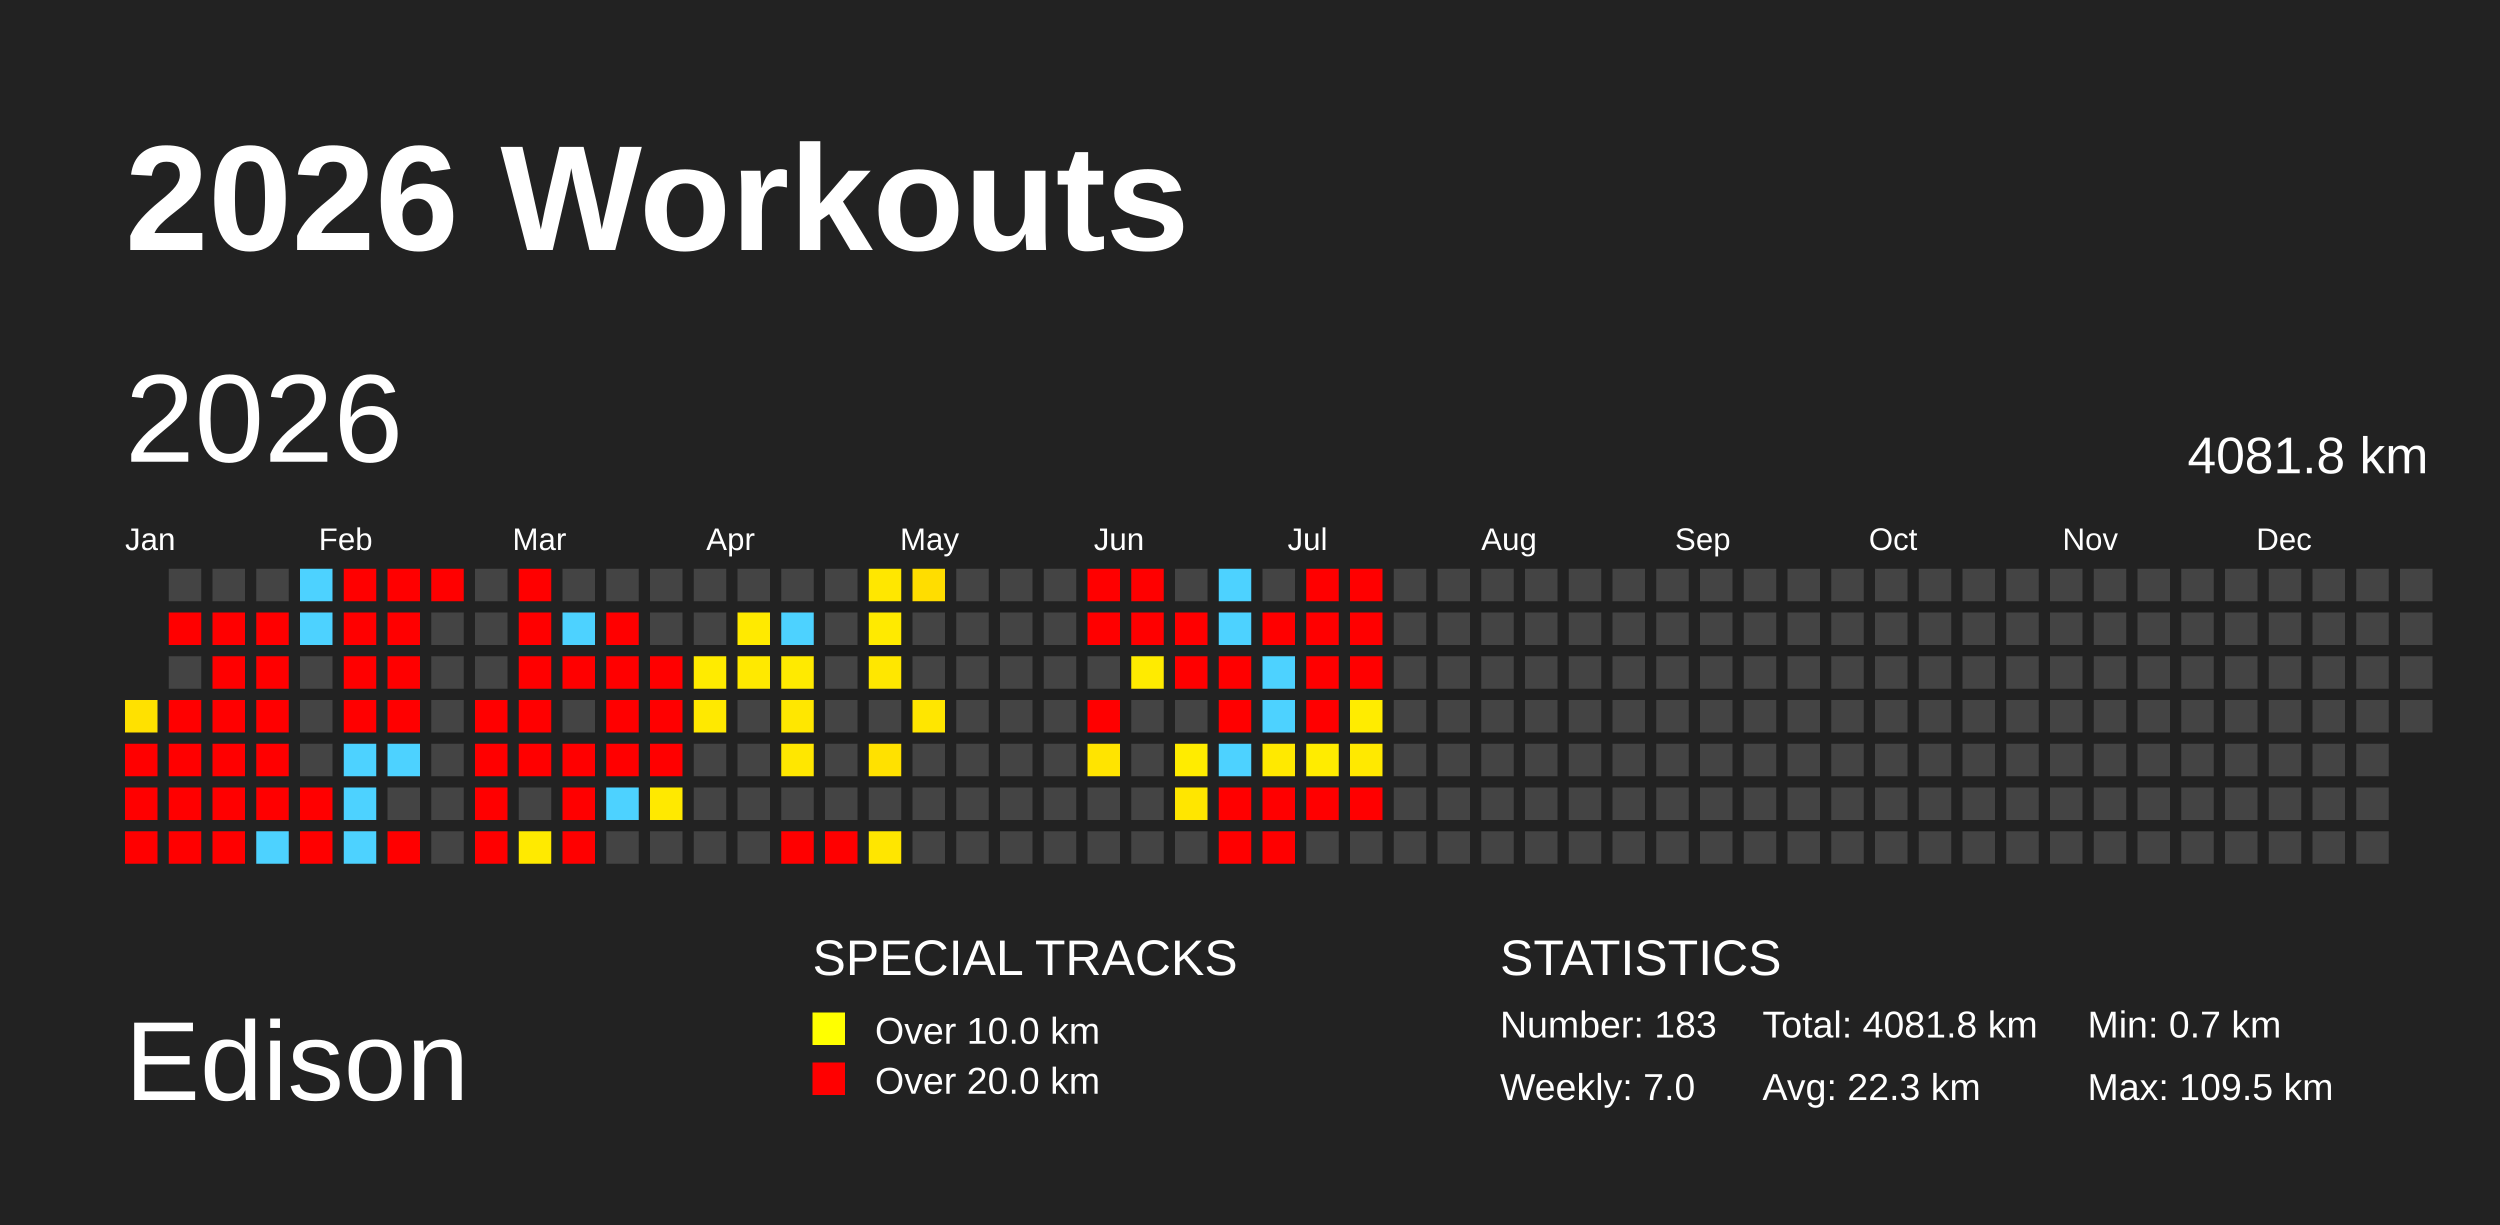
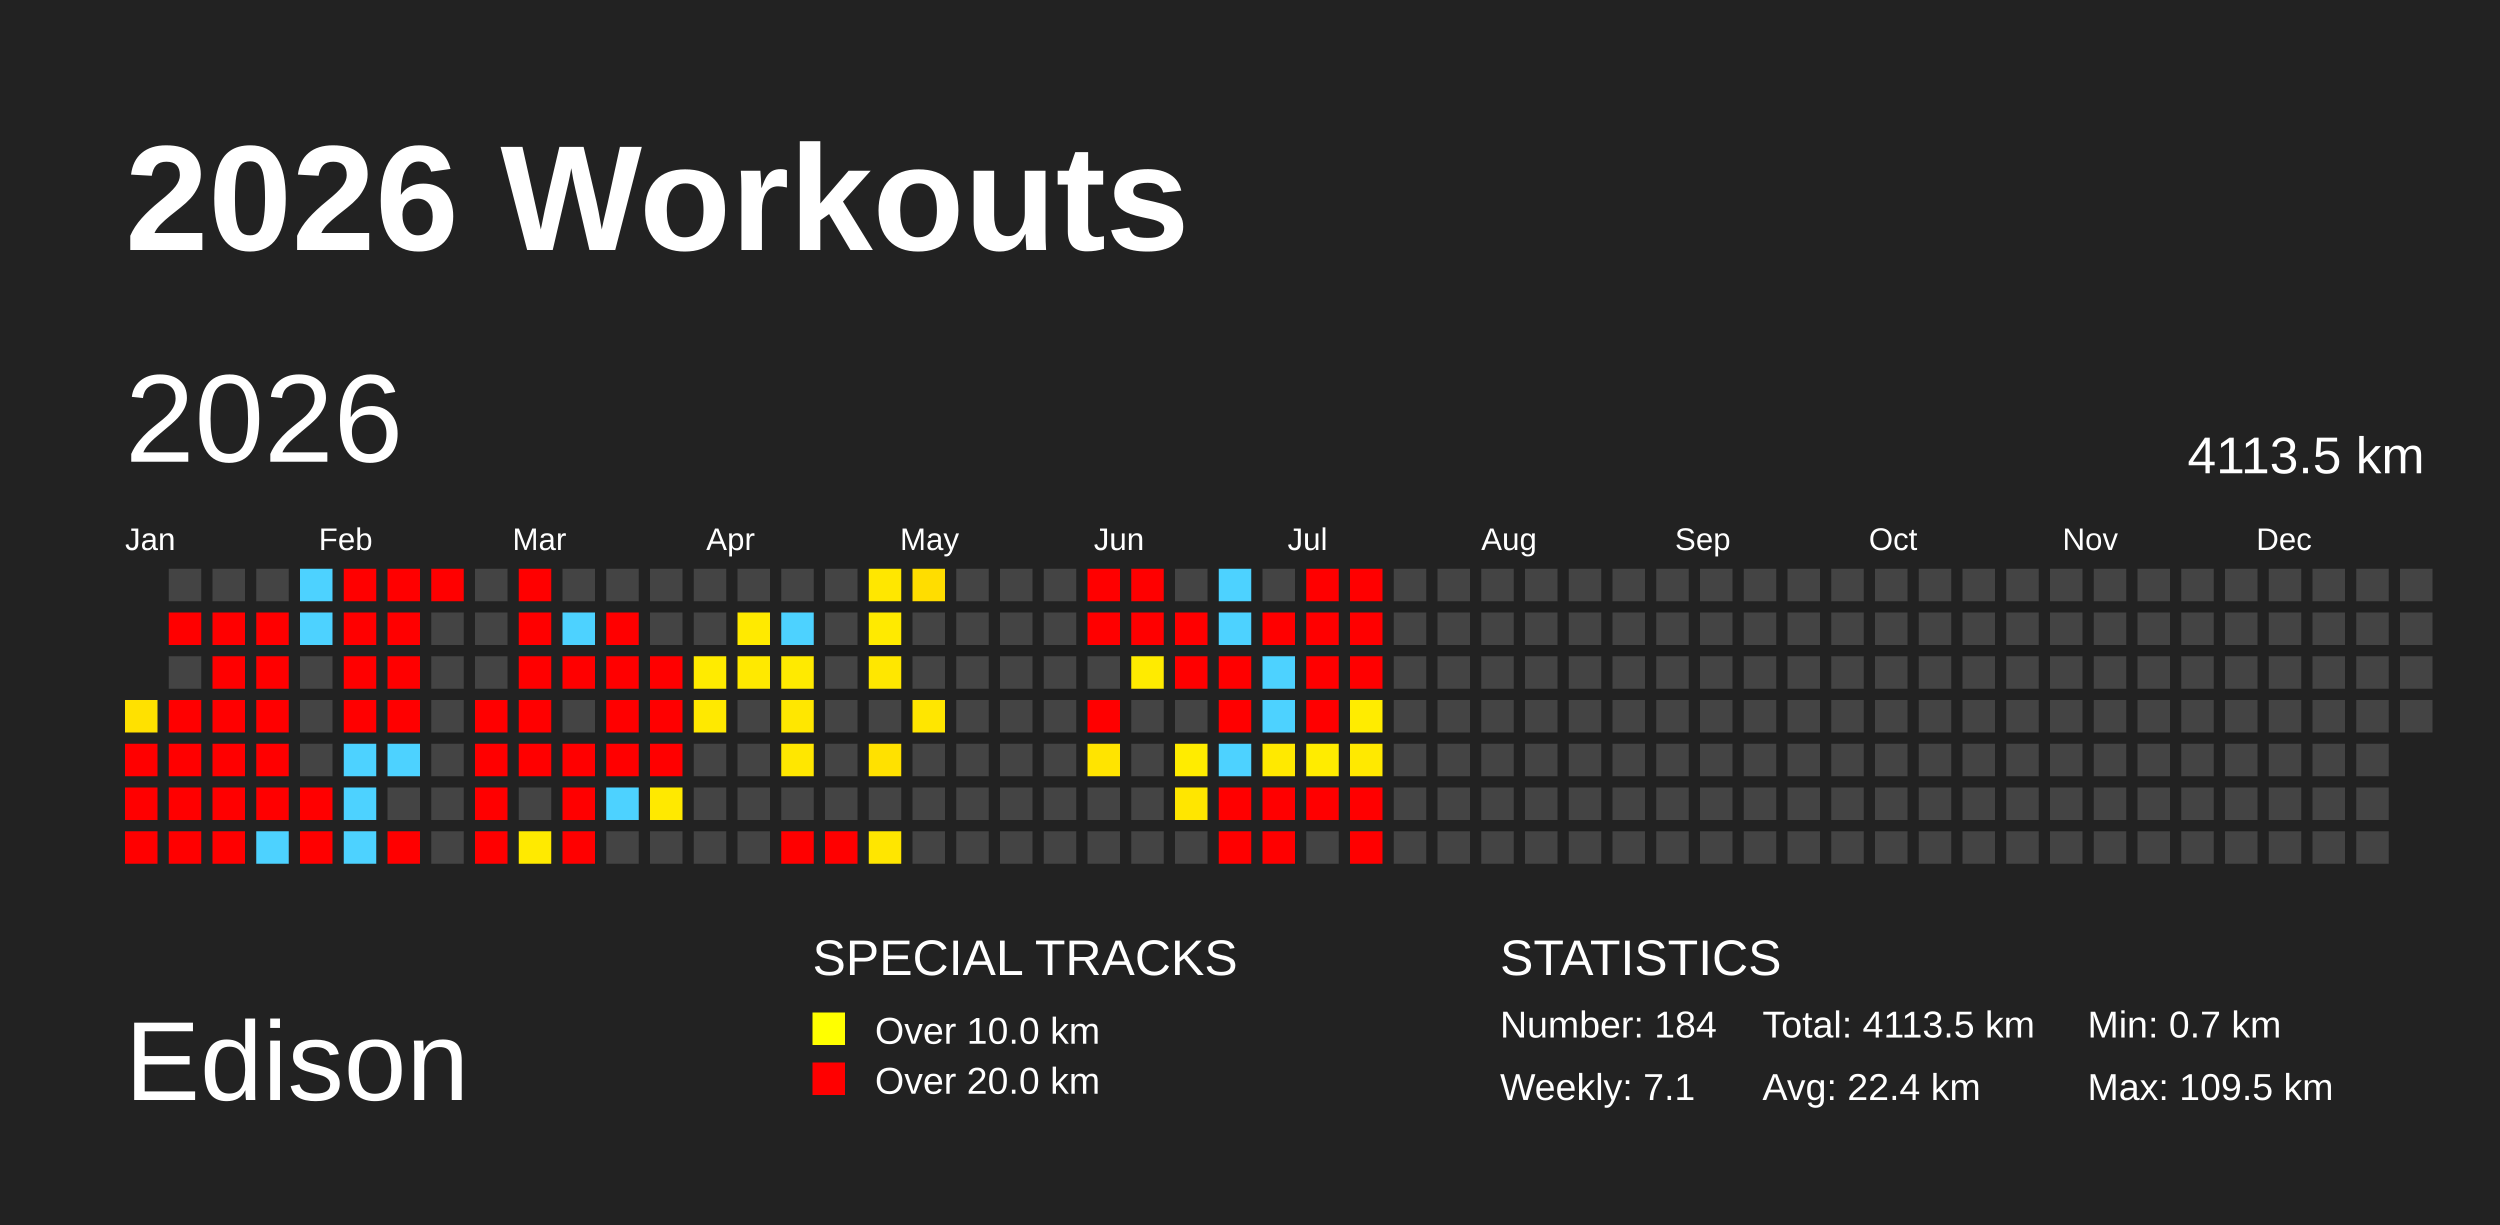
<svg xmlns="http://www.w3.org/2000/svg" baseProfile="full" height="98mm" version="1.1" viewBox="0,0,200,98" width="200mm">
  <defs />
  <rect fill="#222222" height="98" width="200" x="0" y="0" />
  <text fill="#FFFFFF" style="font-size:12px; font-family:Arial; font-weight:bold;" x="10" y="20">2026 Workouts</text>
  <text fill="#FFFFFF" style="font-size:9px; font-family:Arial" x="10" y="88">Edison</text>
  <text fill="#FFFFFF" style="font-size:4px; font-family:Arial" x="65" y="78">SPECIAL TRACKS</text>
  <rect fill="yellow" height="2.6" width="2.6" x="65" y="81" />
  <text fill="#FFFFFF" style="font-size:3px; font-family:Arial" x="70" y="83.5">Over 10.0 km</text>
  <rect fill="red" height="2.6" width="2.6" x="65" y="85" />
  <text fill="#FFFFFF" style="font-size:3px; font-family:Arial" x="70" y="87.5">Over 20.0 km</text>
  <text fill="#FFFFFF" style="font-size:4px; font-family:Arial" x="120" y="78">STATISTICS</text>
-   <text fill="#FFFFFF" style="font-size:3px; font-family:Arial" x="120" y="83">Number: 183</text>
-   <text fill="#FFFFFF" style="font-size:3px; font-family:Arial" x="120" y="88">Weekly: 7.0</text>
-   <text fill="#FFFFFF" style="font-size:3px; font-family:Arial" x="141" y="83">Total: 4081.8 km</text>
-   <text fill="#FFFFFF" style="font-size:3px; font-family:Arial" x="141" y="88">Avg: 22.3 km</text>
+   <text fill="#FFFFFF" style="font-size:3px; font-family:Arial" x="120" y="83">Number: 184</text>
+   <text fill="#FFFFFF" style="font-size:3px; font-family:Arial" x="120" y="88">Weekly: 7.1</text>
+   <text fill="#FFFFFF" style="font-size:3px; font-family:Arial" x="141" y="83">Total: 4113.5 km</text>
+   <text fill="#FFFFFF" style="font-size:3px; font-family:Arial" x="141" y="88">Avg: 22.4 km</text>
  <text fill="#FFFFFF" style="font-size:3px; font-family:Arial" x="167" y="83">Min: 0.7 km</text>
  <text fill="#FFFFFF" style="font-size:3px; font-family:Arial" x="167" y="88">Max: 109.5 km</text>
  <text dominant-baseline="hanging" fill="#FFFFFF" style="font-size:10.0px; font-family:Arial;" x="10" y="30">2026</text>
-   <text dominant-baseline="hanging" fill="#FFFFFF" style="font-size:4.125px; font-family:Arial;" x="175" y="35">4081.8 km</text>
+   <text dominant-baseline="hanging" fill="#FFFFFF" style="font-size:4.125px; font-family:Arial;" x="175" y="35">4113.5 km</text>
  <text fill="#FFFFFF" style="font-size:2.5px; font-family:Arial" x="10.0" y="44">Jan</text>
  <text fill="#FFFFFF" style="font-size:2.5px; font-family:Arial" x="25.5" y="44">Feb</text>
  <text fill="#FFFFFF" style="font-size:2.5px; font-family:Arial" x="41.0" y="44">Mar</text>
  <text fill="#FFFFFF" style="font-size:2.5px; font-family:Arial" x="56.5" y="44">Apr</text>
  <text fill="#FFFFFF" style="font-size:2.5px; font-family:Arial" x="72.0" y="44">May</text>
  <text fill="#FFFFFF" style="font-size:2.5px; font-family:Arial" x="87.5" y="44">Jun</text>
  <text fill="#FFFFFF" style="font-size:2.5px; font-family:Arial" x="103.0" y="44">Jul</text>
  <text fill="#FFFFFF" style="font-size:2.5px; font-family:Arial" x="118.5" y="44">Aug</text>
  <text fill="#FFFFFF" style="font-size:2.5px; font-family:Arial" x="134.0" y="44">Sep</text>
  <text fill="#FFFFFF" style="font-size:2.5px; font-family:Arial" x="149.5" y="44">Oct</text>
  <text fill="#FFFFFF" style="font-size:2.5px; font-family:Arial" x="165.0" y="44">Nov</text>
  <text fill="#FFFFFF" style="font-size:2.5px; font-family:Arial" x="180.5" y="44">Dec</text>
  <rect fill="#ffe100" height="2.6" width="2.6" x="10.0" y="56.0" />
  <rect fill="red" height="2.6" width="2.6" x="10.0" y="59.5" />
  <rect fill="red" height="2.6" width="2.6" x="10.0" y="63.0" />
  <rect fill="red" height="2.6" width="2.6" x="10.0" y="66.5" />
  <rect fill="#444444" height="2.6" width="2.6" x="13.5" y="45.5" />
  <rect fill="red" height="2.6" width="2.6" x="13.5" y="49.0" />
  <rect fill="#444444" height="2.6" width="2.6" x="13.5" y="52.5" />
  <rect fill="red" height="2.6" width="2.6" x="13.5" y="56.0" />
  <rect fill="red" height="2.6" width="2.6" x="13.5" y="59.5" />
  <rect fill="red" height="2.6" width="2.6" x="13.5" y="63.0" />
  <rect fill="red" height="2.6" width="2.6" x="13.5" y="66.5" />
  <rect fill="#444444" height="2.6" width="2.6" x="17.0" y="45.5" />
  <rect fill="red" height="2.6" width="2.6" x="17.0" y="49.0" />
  <rect fill="red" height="2.6" width="2.6" x="17.0" y="52.5" />
  <rect fill="red" height="2.6" width="2.6" x="17.0" y="56.0" />
  <rect fill="red" height="2.6" width="2.6" x="17.0" y="59.5" />
  <rect fill="red" height="2.6" width="2.6" x="17.0" y="63.0" />
  <rect fill="red" height="2.6" width="2.6" x="17.0" y="66.5" />
  <rect fill="#444444" height="2.6" width="2.6" x="20.5" y="45.5" />
  <rect fill="red" height="2.6" width="2.6" x="20.5" y="49.0" />
  <rect fill="red" height="2.6" width="2.6" x="20.5" y="52.5" />
  <rect fill="red" height="2.6" width="2.6" x="20.5" y="56.0" />
  <rect fill="red" height="2.6" width="2.6" x="20.5" y="59.5" />
  <rect fill="red" height="2.6" width="2.6" x="20.5" y="63.0" />
  <rect fill="#4dd2ff" height="2.6" width="2.6" x="20.5" y="66.5" />
  <rect fill="#4dd2ff" height="2.6" width="2.6" x="24.0" y="45.5" />
  <rect fill="#4dd2ff" height="2.6" width="2.6" x="24.0" y="49.0" />
  <rect fill="#444444" height="2.6" width="2.6" x="24.0" y="52.5" />
  <rect fill="#444444" height="2.6" width="2.6" x="24.0" y="56.0" />
  <rect fill="#444444" height="2.6" width="2.6" x="24.0" y="59.5" />
  <rect fill="red" height="2.6" width="2.6" x="24.0" y="63.0" />
  <rect fill="red" height="2.6" width="2.6" x="24.0" y="66.5" />
  <rect fill="red" height="2.6" width="2.6" x="27.5" y="45.5" />
  <rect fill="red" height="2.6" width="2.6" x="27.5" y="49.0" />
  <rect fill="red" height="2.6" width="2.6" x="27.5" y="52.5" />
  <rect fill="red" height="2.6" width="2.6" x="27.5" y="56.0" />
  <rect fill="#4dd2ff" height="2.6" width="2.6" x="27.5" y="59.5" />
  <rect fill="#4dd2ff" height="2.6" width="2.6" x="27.5" y="63.0" />
  <rect fill="#4dd2ff" height="2.6" width="2.6" x="27.5" y="66.5" />
  <rect fill="red" height="2.6" width="2.6" x="31.0" y="45.5" />
  <rect fill="red" height="2.6" width="2.6" x="31.0" y="49.0" />
  <rect fill="red" height="2.6" width="2.6" x="31.0" y="52.5" />
  <rect fill="red" height="2.6" width="2.6" x="31.0" y="56.0" />
  <rect fill="#4dd2ff" height="2.6" width="2.6" x="31.0" y="59.5" />
  <rect fill="#444444" height="2.6" width="2.6" x="31.0" y="63.0" />
  <rect fill="red" height="2.6" width="2.6" x="31.0" y="66.5" />
  <rect fill="red" height="2.6" width="2.6" x="34.5" y="45.5" />
  <rect fill="#444444" height="2.6" width="2.6" x="34.5" y="49.0" />
  <rect fill="#444444" height="2.6" width="2.6" x="34.5" y="52.5" />
  <rect fill="#444444" height="2.6" width="2.6" x="34.5" y="56.0" />
  <rect fill="#444444" height="2.6" width="2.6" x="34.5" y="59.5" />
  <rect fill="#444444" height="2.6" width="2.6" x="34.5" y="63.0" />
  <rect fill="#444444" height="2.6" width="2.6" x="34.5" y="66.5" />
  <rect fill="#444444" height="2.6" width="2.6" x="38.0" y="45.5" />
  <rect fill="#444444" height="2.6" width="2.6" x="38.0" y="49.0" />
  <rect fill="#444444" height="2.6" width="2.6" x="38.0" y="52.5" />
  <rect fill="red" height="2.6" width="2.6" x="38.0" y="56.0" />
  <rect fill="red" height="2.6" width="2.6" x="38.0" y="59.5" />
  <rect fill="red" height="2.6" width="2.6" x="38.0" y="63.0" />
  <rect fill="red" height="2.6" width="2.6" x="38.0" y="66.5" />
  <rect fill="red" height="2.6" width="2.6" x="41.5" y="45.5" />
  <rect fill="red" height="2.6" width="2.6" x="41.5" y="49.0" />
  <rect fill="red" height="2.6" width="2.6" x="41.5" y="52.5" />
  <rect fill="red" height="2.6" width="2.6" x="41.5" y="56.0" />
  <rect fill="red" height="2.6" width="2.6" x="41.5" y="59.5" />
  <rect fill="#444444" height="2.6" width="2.6" x="41.5" y="63.0" />
  <rect fill="#ffea00" height="2.6" width="2.6" x="41.5" y="66.5" />
  <rect fill="#444444" height="2.6" width="2.6" x="45.0" y="45.5" />
  <rect fill="#4dd2ff" height="2.6" width="2.6" x="45.0" y="49.0" />
  <rect fill="red" height="2.6" width="2.6" x="45.0" y="52.5" />
  <rect fill="#444444" height="2.6" width="2.6" x="45.0" y="56.0" />
  <rect fill="red" height="2.6" width="2.6" x="45.0" y="59.5" />
  <rect fill="red" height="2.6" width="2.6" x="45.0" y="63.0" />
  <rect fill="red" height="2.6" width="2.6" x="45.0" y="66.5" />
  <rect fill="#444444" height="2.6" width="2.6" x="48.5" y="45.5" />
  <rect fill="red" height="2.6" width="2.6" x="48.5" y="49.0" />
  <rect fill="red" height="2.6" width="2.6" x="48.5" y="52.5" />
  <rect fill="red" height="2.6" width="2.6" x="48.5" y="56.0" />
  <rect fill="red" height="2.6" width="2.6" x="48.5" y="59.5" />
  <rect fill="#4dd2ff" height="2.6" width="2.6" x="48.5" y="63.0" />
  <rect fill="#444444" height="2.6" width="2.6" x="48.5" y="66.5" />
  <rect fill="#444444" height="2.6" width="2.6" x="52.0" y="45.5" />
  <rect fill="#444444" height="2.6" width="2.6" x="52.0" y="49.0" />
  <rect fill="red" height="2.6" width="2.6" x="52.0" y="52.5" />
  <rect fill="red" height="2.6" width="2.6" x="52.0" y="56.0" />
  <rect fill="red" height="2.6" width="2.6" x="52.0" y="59.5" />
  <rect fill="#ffe900" height="2.6" width="2.6" x="52.0" y="63.0" />
  <rect fill="#444444" height="2.6" width="2.6" x="52.0" y="66.5" />
  <rect fill="#444444" height="2.6" width="2.6" x="55.5" y="45.5" />
  <rect fill="#444444" height="2.6" width="2.6" x="55.5" y="49.0" />
  <rect fill="#ffeb00" height="2.6" width="2.6" x="55.5" y="52.5" />
  <rect fill="#ffe900" height="2.6" width="2.6" x="55.5" y="56.0" />
  <rect fill="#444444" height="2.6" width="2.6" x="55.5" y="59.5" />
  <rect fill="#444444" height="2.6" width="2.6" x="55.5" y="63.0" />
  <rect fill="#444444" height="2.6" width="2.6" x="55.5" y="66.5" />
  <rect fill="#444444" height="2.6" width="2.6" x="59.0" y="45.5" />
  <rect fill="#ffea00" height="2.6" width="2.6" x="59.0" y="49.0" />
  <rect fill="#ffe900" height="2.6" width="2.6" x="59.0" y="52.5" />
  <rect fill="#444444" height="2.6" width="2.6" x="59.0" y="56.0" />
  <rect fill="#444444" height="2.6" width="2.6" x="59.0" y="59.5" />
  <rect fill="#444444" height="2.6" width="2.6" x="59.0" y="63.0" />
  <rect fill="#444444" height="2.6" width="2.6" x="59.0" y="66.5" />
  <rect fill="#444444" height="2.6" width="2.6" x="62.5" y="45.5" />
  <rect fill="#4dd2ff" height="2.6" width="2.6" x="62.5" y="49.0" />
  <rect fill="#ffea00" height="2.6" width="2.6" x="62.5" y="52.5" />
  <rect fill="#ffe700" height="2.6" width="2.6" x="62.5" y="56.0" />
  <rect fill="#ffe700" height="2.6" width="2.6" x="62.5" y="59.5" />
  <rect fill="#444444" height="2.6" width="2.6" x="62.5" y="63.0" />
  <rect fill="red" height="2.6" width="2.6" x="62.5" y="66.5" />
  <rect fill="#444444" height="2.6" width="2.6" x="66.0" y="45.5" />
  <rect fill="#444444" height="2.6" width="2.6" x="66.0" y="49.0" />
  <rect fill="#444444" height="2.6" width="2.6" x="66.0" y="52.5" />
  <rect fill="#444444" height="2.6" width="2.6" x="66.0" y="56.0" />
  <rect fill="#444444" height="2.6" width="2.6" x="66.0" y="59.5" />
  <rect fill="#444444" height="2.6" width="2.6" x="66.0" y="63.0" />
  <rect fill="red" height="2.6" width="2.6" x="66.0" y="66.5" />
  <rect fill="#ffe700" height="2.6" width="2.6" x="69.5" y="45.5" />
  <rect fill="#ffea00" height="2.6" width="2.6" x="69.5" y="49.0" />
  <rect fill="#ffe700" height="2.6" width="2.6" x="69.5" y="52.5" />
  <rect fill="#444444" height="2.6" width="2.6" x="69.5" y="56.0" />
  <rect fill="#ffe100" height="2.6" width="2.6" x="69.5" y="59.5" />
  <rect fill="#444444" height="2.6" width="2.6" x="69.5" y="63.0" />
  <rect fill="#ffe600" height="2.6" width="2.6" x="69.5" y="66.5" />
  <rect fill="#ffdd00" height="2.6" width="2.6" x="73.0" y="45.5" />
  <rect fill="#444444" height="2.6" width="2.6" x="73.0" y="49.0" />
  <rect fill="#444444" height="2.6" width="2.6" x="73.0" y="52.5" />
  <rect fill="#ffe600" height="2.6" width="2.6" x="73.0" y="56.0" />
  <rect fill="#444444" height="2.6" width="2.6" x="73.0" y="59.5" />
  <rect fill="#444444" height="2.6" width="2.6" x="73.0" y="63.0" />
  <rect fill="#444444" height="2.6" width="2.6" x="73.0" y="66.5" />
  <rect fill="#444444" height="2.6" width="2.6" x="76.5" y="45.5" />
  <rect fill="#444444" height="2.6" width="2.6" x="76.5" y="49.0" />
  <rect fill="#444444" height="2.6" width="2.6" x="76.5" y="52.5" />
  <rect fill="#444444" height="2.6" width="2.6" x="76.5" y="56.0" />
  <rect fill="#444444" height="2.6" width="2.6" x="76.5" y="59.5" />
  <rect fill="#444444" height="2.6" width="2.6" x="76.5" y="63.0" />
  <rect fill="#444444" height="2.6" width="2.6" x="76.5" y="66.5" />
  <rect fill="#444444" height="2.6" width="2.6" x="80.0" y="45.5" />
  <rect fill="#444444" height="2.6" width="2.6" x="80.0" y="49.0" />
  <rect fill="#444444" height="2.6" width="2.6" x="80.0" y="52.5" />
  <rect fill="#444444" height="2.6" width="2.6" x="80.0" y="56.0" />
  <rect fill="#444444" height="2.6" width="2.6" x="80.0" y="59.5" />
  <rect fill="#444444" height="2.6" width="2.6" x="80.0" y="63.0" />
  <rect fill="#444444" height="2.6" width="2.6" x="80.0" y="66.5" />
  <rect fill="#444444" height="2.6" width="2.6" x="83.5" y="45.5" />
  <rect fill="#444444" height="2.6" width="2.6" x="83.5" y="49.0" />
  <rect fill="#444444" height="2.6" width="2.6" x="83.5" y="52.5" />
  <rect fill="#444444" height="2.6" width="2.6" x="83.5" y="56.0" />
  <rect fill="#444444" height="2.6" width="2.6" x="83.5" y="59.5" />
  <rect fill="#444444" height="2.6" width="2.6" x="83.5" y="63.0" />
  <rect fill="#444444" height="2.6" width="2.6" x="83.5" y="66.5" />
  <rect fill="red" height="2.6" width="2.6" x="87.0" y="45.5" />
  <rect fill="red" height="2.6" width="2.6" x="87.0" y="49.0" />
  <rect fill="#444444" height="2.6" width="2.6" x="87.0" y="52.5" />
  <rect fill="red" height="2.6" width="2.6" x="87.0" y="56.0" />
  <rect fill="#ffe400" height="2.6" width="2.6" x="87.0" y="59.5" />
  <rect fill="#444444" height="2.6" width="2.6" x="87.0" y="63.0" />
  <rect fill="#444444" height="2.6" width="2.6" x="87.0" y="66.5" />
  <rect fill="red" height="2.6" width="2.6" x="90.5" y="45.5" />
  <rect fill="red" height="2.6" width="2.6" x="90.5" y="49.0" />
  <rect fill="#ffeb00" height="2.6" width="2.6" x="90.5" y="52.5" />
  <rect fill="#444444" height="2.6" width="2.6" x="90.5" y="56.0" />
  <rect fill="#444444" height="2.6" width="2.6" x="90.5" y="59.5" />
  <rect fill="#444444" height="2.6" width="2.6" x="90.5" y="63.0" />
  <rect fill="#444444" height="2.6" width="2.6" x="90.5" y="66.5" />
  <rect fill="#444444" height="2.6" width="2.6" x="94.0" y="45.5" />
  <rect fill="red" height="2.6" width="2.6" x="94.0" y="49.0" />
  <rect fill="red" height="2.6" width="2.6" x="94.0" y="52.5" />
  <rect fill="#444444" height="2.6" width="2.6" x="94.0" y="56.0" />
  <rect fill="#ffec00" height="2.6" width="2.6" x="94.0" y="59.5" />
  <rect fill="#ffe600" height="2.6" width="2.6" x="94.0" y="63.0" />
  <rect fill="#444444" height="2.6" width="2.6" x="94.0" y="66.5" />
  <rect fill="#4dd2ff" height="2.6" width="2.6" x="97.5" y="45.5" />
  <rect fill="#4dd2ff" height="2.6" width="2.6" x="97.5" y="49.0" />
  <rect fill="red" height="2.6" width="2.6" x="97.5" y="52.5" />
  <rect fill="red" height="2.6" width="2.6" x="97.5" y="56.0" />
  <rect fill="#4dd2ff" height="2.6" width="2.6" x="97.5" y="59.5" />
  <rect fill="red" height="2.6" width="2.6" x="97.5" y="63.0" />
  <rect fill="red" height="2.6" width="2.6" x="97.5" y="66.5" />
  <rect fill="#444444" height="2.6" width="2.6" x="101.0" y="45.5" />
  <rect fill="red" height="2.6" width="2.6" x="101.0" y="49.0" />
  <rect fill="#4dd2ff" height="2.6" width="2.6" x="101.0" y="52.5" />
  <rect fill="#4dd2ff" height="2.6" width="2.6" x="101.0" y="56.0" />
  <rect fill="#ffe900" height="2.6" width="2.6" x="101.0" y="59.5" />
  <rect fill="red" height="2.6" width="2.6" x="101.0" y="63.0" />
  <rect fill="red" height="2.6" width="2.6" x="101.0" y="66.5" />
  <rect fill="red" height="2.6" width="2.6" x="104.5" y="45.5" />
  <rect fill="red" height="2.6" width="2.6" x="104.5" y="49.0" />
  <rect fill="red" height="2.6" width="2.6" x="104.5" y="52.5" />
  <rect fill="red" height="2.6" width="2.6" x="104.5" y="56.0" />
  <rect fill="#ffec00" height="2.6" width="2.6" x="104.5" y="59.5" />
  <rect fill="red" height="2.6" width="2.6" x="104.5" y="63.0" />
  <rect fill="#444444" height="2.6" width="2.6" x="104.5" y="66.5" />
  <rect fill="red" height="2.6" width="2.6" x="108.0" y="45.5" />
  <rect fill="red" height="2.6" width="2.6" x="108.0" y="49.0" />
  <rect fill="red" height="2.6" width="2.6" x="108.0" y="52.5" />
  <rect fill="#ffec00" height="2.6" width="2.6" x="108.0" y="56.0" />
  <rect fill="#ffe900" height="2.6" width="2.6" x="108.0" y="59.5" />
  <rect fill="red" height="2.6" width="2.6" x="108.0" y="63.0" />
-   <rect fill="#444444" height="2.6" width="2.6" x="108.0" y="66.5" />
+   <rect fill="red" height="2.6" width="2.6" x="108.0" y="66.5" />
  <rect fill="#444444" height="2.6" width="2.6" x="111.5" y="45.5" />
  <rect fill="#444444" height="2.6" width="2.6" x="111.5" y="49.0" />
  <rect fill="#444444" height="2.6" width="2.6" x="111.5" y="52.5" />
  <rect fill="#444444" height="2.6" width="2.6" x="111.5" y="56.0" />
  <rect fill="#444444" height="2.6" width="2.6" x="111.5" y="59.5" />
  <rect fill="#444444" height="2.6" width="2.6" x="111.5" y="63.0" />
  <rect fill="#444444" height="2.6" width="2.6" x="111.5" y="66.5" />
  <rect fill="#444444" height="2.6" width="2.6" x="115.0" y="45.5" />
  <rect fill="#444444" height="2.6" width="2.6" x="115.0" y="49.0" />
  <rect fill="#444444" height="2.6" width="2.6" x="115.0" y="52.5" />
  <rect fill="#444444" height="2.6" width="2.6" x="115.0" y="56.0" />
  <rect fill="#444444" height="2.6" width="2.6" x="115.0" y="59.5" />
  <rect fill="#444444" height="2.6" width="2.6" x="115.0" y="63.0" />
  <rect fill="#444444" height="2.6" width="2.6" x="115.0" y="66.5" />
  <rect fill="#444444" height="2.6" width="2.6" x="118.5" y="45.5" />
  <rect fill="#444444" height="2.6" width="2.6" x="118.5" y="49.0" />
  <rect fill="#444444" height="2.6" width="2.6" x="118.5" y="52.5" />
  <rect fill="#444444" height="2.6" width="2.6" x="118.5" y="56.0" />
  <rect fill="#444444" height="2.6" width="2.6" x="118.5" y="59.5" />
  <rect fill="#444444" height="2.6" width="2.6" x="118.5" y="63.0" />
  <rect fill="#444444" height="2.6" width="2.6" x="118.5" y="66.5" />
  <rect fill="#444444" height="2.6" width="2.6" x="122.0" y="45.5" />
  <rect fill="#444444" height="2.6" width="2.6" x="122.0" y="49.0" />
  <rect fill="#444444" height="2.6" width="2.6" x="122.0" y="52.5" />
  <rect fill="#444444" height="2.6" width="2.6" x="122.0" y="56.0" />
  <rect fill="#444444" height="2.6" width="2.6" x="122.0" y="59.5" />
  <rect fill="#444444" height="2.6" width="2.6" x="122.0" y="63.0" />
  <rect fill="#444444" height="2.6" width="2.6" x="122.0" y="66.5" />
  <rect fill="#444444" height="2.6" width="2.6" x="125.5" y="45.5" />
  <rect fill="#444444" height="2.6" width="2.6" x="125.5" y="49.0" />
  <rect fill="#444444" height="2.6" width="2.6" x="125.5" y="52.5" />
  <rect fill="#444444" height="2.6" width="2.6" x="125.5" y="56.0" />
  <rect fill="#444444" height="2.6" width="2.6" x="125.5" y="59.5" />
  <rect fill="#444444" height="2.6" width="2.6" x="125.5" y="63.0" />
  <rect fill="#444444" height="2.6" width="2.6" x="125.5" y="66.5" />
  <rect fill="#444444" height="2.6" width="2.6" x="129.0" y="45.5" />
  <rect fill="#444444" height="2.6" width="2.6" x="129.0" y="49.0" />
  <rect fill="#444444" height="2.6" width="2.6" x="129.0" y="52.5" />
  <rect fill="#444444" height="2.6" width="2.6" x="129.0" y="56.0" />
  <rect fill="#444444" height="2.6" width="2.6" x="129.0" y="59.5" />
  <rect fill="#444444" height="2.6" width="2.6" x="129.0" y="63.0" />
  <rect fill="#444444" height="2.6" width="2.6" x="129.0" y="66.5" />
  <rect fill="#444444" height="2.6" width="2.6" x="132.5" y="45.5" />
  <rect fill="#444444" height="2.6" width="2.6" x="132.5" y="49.0" />
  <rect fill="#444444" height="2.6" width="2.6" x="132.5" y="52.5" />
  <rect fill="#444444" height="2.6" width="2.6" x="132.5" y="56.0" />
  <rect fill="#444444" height="2.6" width="2.6" x="132.5" y="59.5" />
  <rect fill="#444444" height="2.6" width="2.6" x="132.5" y="63.0" />
  <rect fill="#444444" height="2.6" width="2.6" x="132.5" y="66.5" />
  <rect fill="#444444" height="2.6" width="2.6" x="136.0" y="45.5" />
  <rect fill="#444444" height="2.6" width="2.6" x="136.0" y="49.0" />
  <rect fill="#444444" height="2.6" width="2.6" x="136.0" y="52.5" />
  <rect fill="#444444" height="2.6" width="2.6" x="136.0" y="56.0" />
  <rect fill="#444444" height="2.6" width="2.6" x="136.0" y="59.5" />
  <rect fill="#444444" height="2.6" width="2.6" x="136.0" y="63.0" />
  <rect fill="#444444" height="2.6" width="2.6" x="136.0" y="66.5" />
  <rect fill="#444444" height="2.6" width="2.6" x="139.5" y="45.5" />
  <rect fill="#444444" height="2.6" width="2.6" x="139.5" y="49.0" />
  <rect fill="#444444" height="2.6" width="2.6" x="139.5" y="52.5" />
  <rect fill="#444444" height="2.6" width="2.6" x="139.5" y="56.0" />
  <rect fill="#444444" height="2.6" width="2.6" x="139.5" y="59.5" />
  <rect fill="#444444" height="2.6" width="2.6" x="139.5" y="63.0" />
  <rect fill="#444444" height="2.6" width="2.6" x="139.5" y="66.5" />
  <rect fill="#444444" height="2.6" width="2.6" x="143.0" y="45.5" />
  <rect fill="#444444" height="2.6" width="2.6" x="143.0" y="49.0" />
  <rect fill="#444444" height="2.6" width="2.6" x="143.0" y="52.5" />
  <rect fill="#444444" height="2.6" width="2.6" x="143.0" y="56.0" />
  <rect fill="#444444" height="2.6" width="2.6" x="143.0" y="59.5" />
  <rect fill="#444444" height="2.6" width="2.6" x="143.0" y="63.0" />
  <rect fill="#444444" height="2.6" width="2.6" x="143.0" y="66.5" />
  <rect fill="#444444" height="2.6" width="2.6" x="146.5" y="45.5" />
  <rect fill="#444444" height="2.6" width="2.6" x="146.5" y="49.0" />
  <rect fill="#444444" height="2.6" width="2.6" x="146.5" y="52.5" />
  <rect fill="#444444" height="2.6" width="2.6" x="146.5" y="56.0" />
  <rect fill="#444444" height="2.6" width="2.6" x="146.5" y="59.5" />
  <rect fill="#444444" height="2.6" width="2.6" x="146.5" y="63.0" />
  <rect fill="#444444" height="2.6" width="2.6" x="146.5" y="66.5" />
  <rect fill="#444444" height="2.6" width="2.6" x="150.0" y="45.5" />
  <rect fill="#444444" height="2.6" width="2.6" x="150.0" y="49.0" />
  <rect fill="#444444" height="2.6" width="2.6" x="150.0" y="52.5" />
  <rect fill="#444444" height="2.6" width="2.6" x="150.0" y="56.0" />
  <rect fill="#444444" height="2.6" width="2.6" x="150.0" y="59.5" />
  <rect fill="#444444" height="2.6" width="2.6" x="150.0" y="63.0" />
  <rect fill="#444444" height="2.6" width="2.6" x="150.0" y="66.5" />
  <rect fill="#444444" height="2.6" width="2.6" x="153.5" y="45.5" />
  <rect fill="#444444" height="2.6" width="2.6" x="153.5" y="49.0" />
  <rect fill="#444444" height="2.6" width="2.6" x="153.5" y="52.5" />
  <rect fill="#444444" height="2.6" width="2.6" x="153.5" y="56.0" />
  <rect fill="#444444" height="2.6" width="2.6" x="153.5" y="59.5" />
  <rect fill="#444444" height="2.6" width="2.6" x="153.5" y="63.0" />
  <rect fill="#444444" height="2.6" width="2.6" x="153.5" y="66.5" />
  <rect fill="#444444" height="2.6" width="2.6" x="157.0" y="45.5" />
  <rect fill="#444444" height="2.6" width="2.6" x="157.0" y="49.0" />
  <rect fill="#444444" height="2.6" width="2.6" x="157.0" y="52.5" />
  <rect fill="#444444" height="2.6" width="2.6" x="157.0" y="56.0" />
  <rect fill="#444444" height="2.6" width="2.6" x="157.0" y="59.5" />
  <rect fill="#444444" height="2.6" width="2.6" x="157.0" y="63.0" />
  <rect fill="#444444" height="2.6" width="2.6" x="157.0" y="66.5" />
  <rect fill="#444444" height="2.6" width="2.6" x="160.5" y="45.5" />
  <rect fill="#444444" height="2.6" width="2.6" x="160.5" y="49.0" />
  <rect fill="#444444" height="2.6" width="2.6" x="160.5" y="52.5" />
  <rect fill="#444444" height="2.6" width="2.6" x="160.5" y="56.0" />
  <rect fill="#444444" height="2.6" width="2.6" x="160.5" y="59.5" />
  <rect fill="#444444" height="2.6" width="2.6" x="160.5" y="63.0" />
  <rect fill="#444444" height="2.6" width="2.6" x="160.5" y="66.5" />
  <rect fill="#444444" height="2.6" width="2.6" x="164.0" y="45.5" />
  <rect fill="#444444" height="2.6" width="2.6" x="164.0" y="49.0" />
  <rect fill="#444444" height="2.6" width="2.6" x="164.0" y="52.5" />
  <rect fill="#444444" height="2.6" width="2.6" x="164.0" y="56.0" />
  <rect fill="#444444" height="2.6" width="2.6" x="164.0" y="59.5" />
  <rect fill="#444444" height="2.6" width="2.6" x="164.0" y="63.0" />
  <rect fill="#444444" height="2.6" width="2.6" x="164.0" y="66.5" />
  <rect fill="#444444" height="2.6" width="2.6" x="167.5" y="45.5" />
  <rect fill="#444444" height="2.6" width="2.6" x="167.5" y="49.0" />
  <rect fill="#444444" height="2.6" width="2.6" x="167.5" y="52.5" />
  <rect fill="#444444" height="2.6" width="2.6" x="167.5" y="56.0" />
  <rect fill="#444444" height="2.6" width="2.6" x="167.5" y="59.5" />
  <rect fill="#444444" height="2.6" width="2.6" x="167.5" y="63.0" />
  <rect fill="#444444" height="2.6" width="2.6" x="167.5" y="66.5" />
  <rect fill="#444444" height="2.6" width="2.6" x="171.0" y="45.5" />
  <rect fill="#444444" height="2.6" width="2.6" x="171.0" y="49.0" />
  <rect fill="#444444" height="2.6" width="2.6" x="171.0" y="52.5" />
  <rect fill="#444444" height="2.6" width="2.6" x="171.0" y="56.0" />
  <rect fill="#444444" height="2.6" width="2.6" x="171.0" y="59.5" />
  <rect fill="#444444" height="2.6" width="2.6" x="171.0" y="63.0" />
  <rect fill="#444444" height="2.6" width="2.6" x="171.0" y="66.5" />
  <rect fill="#444444" height="2.6" width="2.6" x="174.5" y="45.5" />
  <rect fill="#444444" height="2.6" width="2.6" x="174.5" y="49.0" />
  <rect fill="#444444" height="2.6" width="2.6" x="174.5" y="52.5" />
  <rect fill="#444444" height="2.6" width="2.6" x="174.5" y="56.0" />
  <rect fill="#444444" height="2.6" width="2.6" x="174.5" y="59.5" />
  <rect fill="#444444" height="2.6" width="2.6" x="174.5" y="63.0" />
  <rect fill="#444444" height="2.6" width="2.6" x="174.5" y="66.5" />
  <rect fill="#444444" height="2.6" width="2.6" x="178.0" y="45.5" />
  <rect fill="#444444" height="2.6" width="2.6" x="178.0" y="49.0" />
  <rect fill="#444444" height="2.6" width="2.6" x="178.0" y="52.5" />
  <rect fill="#444444" height="2.6" width="2.6" x="178.0" y="56.0" />
  <rect fill="#444444" height="2.6" width="2.6" x="178.0" y="59.5" />
  <rect fill="#444444" height="2.6" width="2.6" x="178.0" y="63.0" />
  <rect fill="#444444" height="2.6" width="2.6" x="178.0" y="66.5" />
  <rect fill="#444444" height="2.6" width="2.6" x="181.5" y="45.5" />
  <rect fill="#444444" height="2.6" width="2.6" x="181.5" y="49.0" />
  <rect fill="#444444" height="2.6" width="2.6" x="181.5" y="52.5" />
  <rect fill="#444444" height="2.6" width="2.6" x="181.5" y="56.0" />
  <rect fill="#444444" height="2.6" width="2.6" x="181.5" y="59.5" />
  <rect fill="#444444" height="2.6" width="2.6" x="181.5" y="63.0" />
  <rect fill="#444444" height="2.6" width="2.6" x="181.5" y="66.5" />
  <rect fill="#444444" height="2.6" width="2.6" x="185.0" y="45.5" />
  <rect fill="#444444" height="2.6" width="2.6" x="185.0" y="49.0" />
  <rect fill="#444444" height="2.6" width="2.6" x="185.0" y="52.5" />
  <rect fill="#444444" height="2.6" width="2.6" x="185.0" y="56.0" />
  <rect fill="#444444" height="2.6" width="2.6" x="185.0" y="59.5" />
  <rect fill="#444444" height="2.6" width="2.6" x="185.0" y="63.0" />
  <rect fill="#444444" height="2.6" width="2.6" x="185.0" y="66.5" />
  <rect fill="#444444" height="2.6" width="2.6" x="188.5" y="45.5" />
  <rect fill="#444444" height="2.6" width="2.6" x="188.5" y="49.0" />
  <rect fill="#444444" height="2.6" width="2.6" x="188.5" y="52.5" />
  <rect fill="#444444" height="2.6" width="2.6" x="188.5" y="56.0" />
  <rect fill="#444444" height="2.6" width="2.6" x="188.5" y="59.5" />
  <rect fill="#444444" height="2.6" width="2.6" x="188.5" y="63.0" />
  <rect fill="#444444" height="2.6" width="2.6" x="188.5" y="66.5" />
  <rect fill="#444444" height="2.6" width="2.6" x="192.0" y="45.5" />
  <rect fill="#444444" height="2.6" width="2.6" x="192.0" y="49.0" />
  <rect fill="#444444" height="2.6" width="2.6" x="192.0" y="52.5" />
  <rect fill="#444444" height="2.6" width="2.6" x="192.0" y="56.0" />
</svg>
